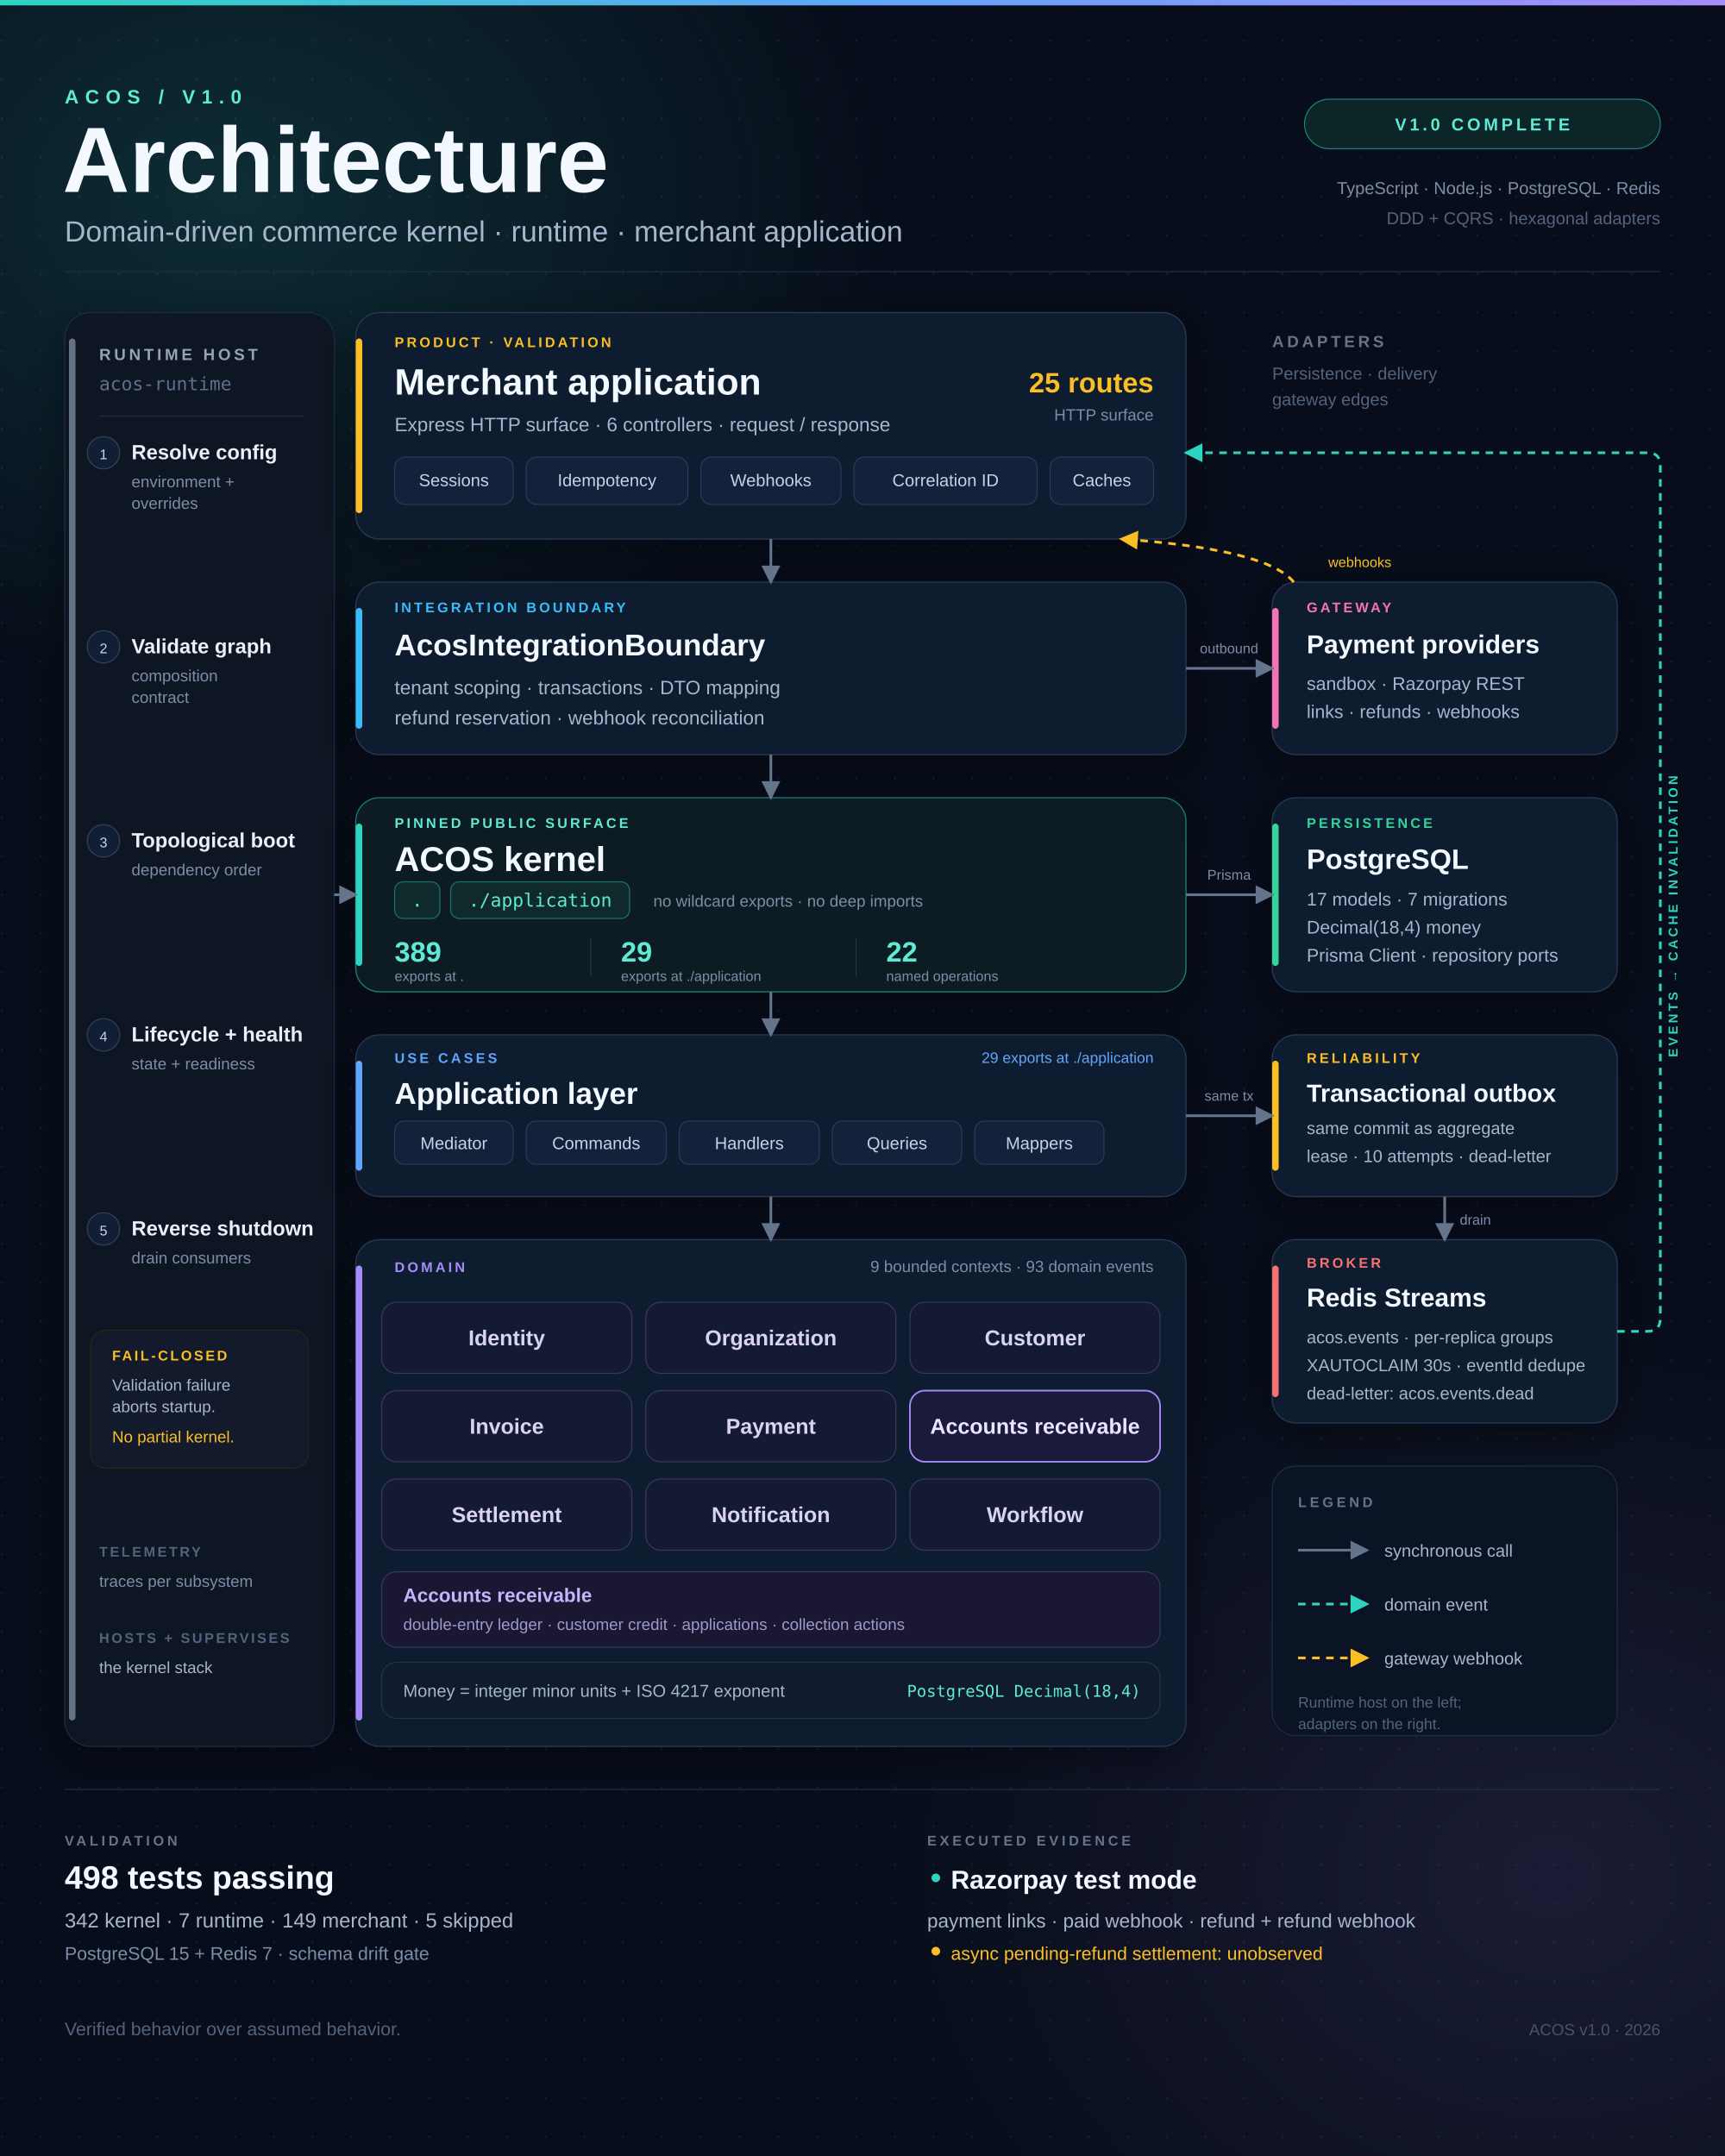
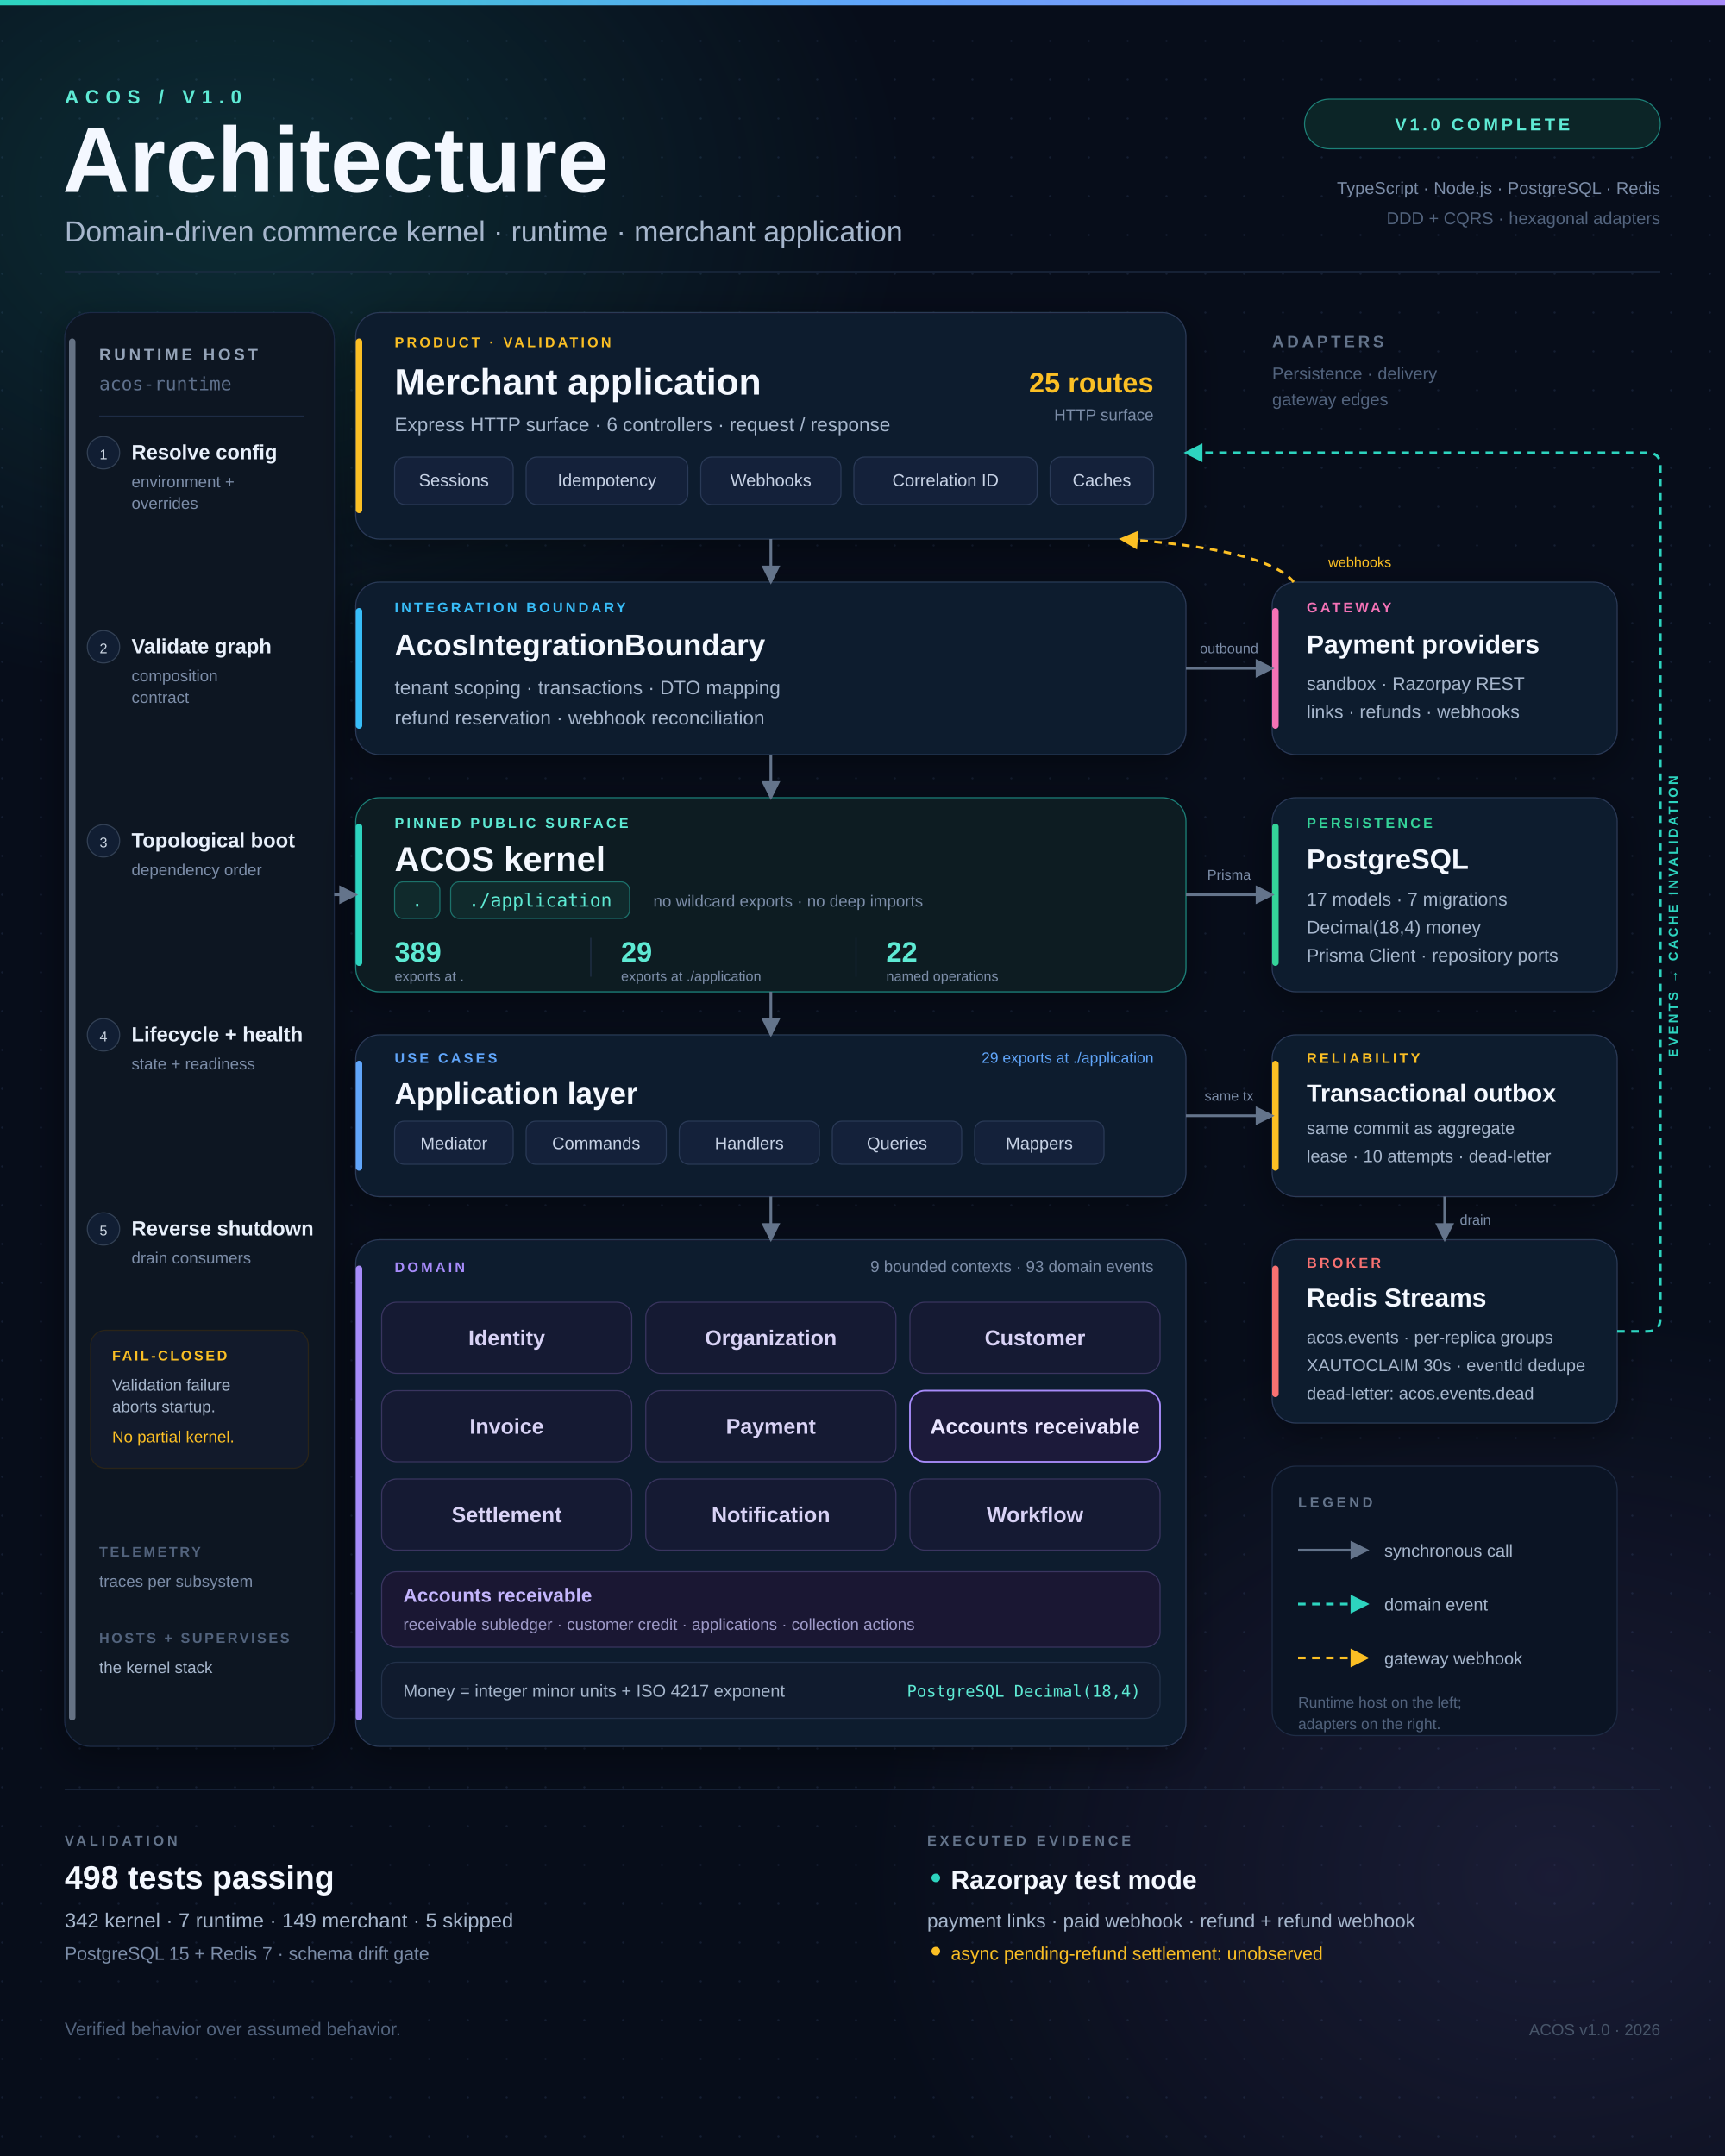
<svg xmlns="http://www.w3.org/2000/svg" width="1600" height="2000" viewBox="0 0 1600 2000">
  <defs>
    <linearGradient id="topLine" x1="0" y1="0" x2="1600" y2="0" gradientUnits="userSpaceOnUse">
      <stop offset="0" stop-color="#2DD4BF" />
      <stop offset="0.5" stop-color="#60A5FA" />
      <stop offset="1" stop-color="#A78BFA" />
    </linearGradient>
    <radialGradient id="glowTeal" cx="0.5" cy="0.5" r="0.5">
      <stop offset="0" stop-color="#2DD4BF" stop-opacity="0.16" />
      <stop offset="1" stop-color="#2DD4BF" stop-opacity="0" />
    </radialGradient>
    <radialGradient id="glowViolet" cx="0.5" cy="0.5" r="0.5">
      <stop offset="0" stop-color="#A78BFA" stop-opacity="0.12" />
      <stop offset="1" stop-color="#A78BFA" stop-opacity="0" />
    </radialGradient>
    <pattern id="dots" width="36" height="36" patternUnits="userSpaceOnUse">
      <circle cx="2" cy="2" r="1" fill="#22314A" opacity="0.5" />
    </pattern>
    <filter id="shadow" x="-30%" y="-30%" width="160%" height="160%">
      <feDropShadow dx="0" dy="10" stdDeviation="18" flood-color="#000000" flood-opacity="0.38" />
    </filter>
    <marker id="arrowGray" viewBox="0 0 8 8" refX="7" refY="4" markerWidth="7" markerHeight="7" orient="auto">
      <path d="M0,0 L8,4 L0,8 z" fill="#64748B" />
    </marker>
    <marker id="arrowTeal" viewBox="0 0 8 8" refX="7" refY="4" markerWidth="7" markerHeight="7" orient="auto">
      <path d="M0,0 L8,4 L0,8 z" fill="#2DD4BF" />
    </marker>
    <marker id="arrowAmber" viewBox="0 0 8 8" refX="7" refY="4" markerWidth="7" markerHeight="7" orient="auto">
      <path d="M0,0 L8,4 L0,8 z" fill="#FBBF24" />
    </marker>
  </defs>
  <rect width="1600" height="2000" fill="#070D1A" />
  <rect width="1600" height="2000" fill="url(#dots)" />
  <ellipse cx="220" cy="180" rx="620" ry="470" fill="url(#glowTeal)" />
  <ellipse cx="1440" cy="1740" rx="640" ry="520" fill="url(#glowViolet)" />
  <rect x="0" y="0" width="1600" height="5" fill="url(#topLine)" />
  <g font-family="Segoe UI, Arial, sans-serif">
    <text x="60" y="96" font-size="18" font-weight="600" letter-spacing="6" fill="#5EEAD4">ACOS / V1.0</text>
    <text x="58" y="178" font-size="86" font-weight="700" fill="#F4F8FF">Architecture</text>
    <text x="60" y="224" font-size="27" fill="#A6B6CC">Domain-driven commerce kernel · runtime · merchant application</text>
    <rect x="1210" y="92" width="330" height="46" rx="23" fill="#0C2527" stroke="#2DD4BF" stroke-opacity="0.55" />
    <text x="1375" y="121" text-anchor="middle" font-size="16" font-weight="700" letter-spacing="3" fill="#5EEAD4">V1.0 COMPLETE</text>
    <text x="1540" y="180" text-anchor="end" font-size="16" fill="#7C8DA8">TypeScript · Node.js · PostgreSQL · Redis</text>
    <text x="1540" y="208" text-anchor="end" font-size="16" fill="#52637D">DDD + CQRS · hexagonal adapters</text>
    <line x1="60" y1="252" x2="1540" y2="252" stroke="#1E2C45" stroke-width="1" />
    <rect x="60" y="290" width="250" height="1330" rx="24" fill="#0B1424" stroke="#1E2C45" filter="url(#shadow)" />
    <rect x="64" y="314" width="6" height="1282" rx="3" fill="#94A3B8" opacity="0.65" />
    <text x="92" y="334" font-size="15" font-weight="700" letter-spacing="3" fill="#94A3B8">RUNTIME HOST</text>
    <text x="92" y="362" font-size="17" fill="#5E708C" font-family="Consolas, Cascadia Mono, monospace">acos-runtime</text>
    <line x1="92" y1="386" x2="282" y2="386" stroke="#1E2C45" stroke-width="1" />
    <g>
      <circle cx="96" cy="420" r="15" fill="#111E33" stroke="#334155" />
      <text x="96" y="426" text-anchor="middle" font-size="13" fill="#CBD5E1">1</text>
      <text x="122" y="426" font-size="19" font-weight="600" fill="#E8F0FB">Resolve config</text>
      <text x="122" y="452" font-size="15" fill="#7C8DA8">environment +</text>
      <text x="122" y="472" font-size="15" fill="#7C8DA8">overrides</text>
    </g>
    <g>
      <circle cx="96" cy="600" r="15" fill="#111E33" stroke="#334155" />
      <text x="96" y="606" text-anchor="middle" font-size="13" fill="#CBD5E1">2</text>
      <text x="122" y="606" font-size="19" font-weight="600" fill="#E8F0FB">Validate graph</text>
      <text x="122" y="632" font-size="15" fill="#7C8DA8">composition</text>
      <text x="122" y="652" font-size="15" fill="#7C8DA8">contract</text>
    </g>
    <g>
      <circle cx="96" cy="780" r="15" fill="#111E33" stroke="#334155" />
      <text x="96" y="786" text-anchor="middle" font-size="13" fill="#CBD5E1">3</text>
      <text x="122" y="786" font-size="19" font-weight="600" fill="#E8F0FB">Topological boot</text>
      <text x="122" y="812" font-size="15" fill="#7C8DA8">dependency order</text>
    </g>
    <g>
      <circle cx="96" cy="960" r="15" fill="#111E33" stroke="#334155" />
      <text x="96" y="966" text-anchor="middle" font-size="13" fill="#CBD5E1">4</text>
      <text x="122" y="966" font-size="19" font-weight="600" fill="#E8F0FB">Lifecycle + health</text>
      <text x="122" y="992" font-size="15" fill="#7C8DA8">state + readiness</text>
    </g>
    <g>
      <circle cx="96" cy="1140" r="15" fill="#111E33" stroke="#334155" />
      <text x="96" y="1146" text-anchor="middle" font-size="13" fill="#CBD5E1">5</text>
      <text x="122" y="1146" font-size="19" font-weight="600" fill="#E8F0FB">Reverse shutdown</text>
      <text x="122" y="1172" font-size="15" fill="#7C8DA8">drain consumers</text>
    </g>
    <rect x="84" y="1234" width="202" height="128" rx="14" fill="#121A2B" stroke="#2A2418" />
    <text x="104" y="1262" font-size="13" font-weight="700" letter-spacing="2" fill="#FBBF24">FAIL-CLOSED</text>
    <text x="104" y="1290" font-size="15" fill="#A6B6CC">Validation failure</text>
    <text x="104" y="1310" font-size="15" fill="#A6B6CC">aborts startup.</text>
    <text x="104" y="1338" font-size="15" fill="#FBBF24">No partial kernel.</text>
    <text x="92" y="1444" font-size="13" font-weight="700" letter-spacing="2" fill="#52637D">TELEMETRY</text>
    <text x="92" y="1472" font-size="15" fill="#7C8DA8">traces per subsystem</text>
    <text x="92" y="1524" font-size="13" font-weight="700" letter-spacing="2" fill="#52637D">HOSTS + SUPERVISES</text>
    <text x="92" y="1552" font-size="15" fill="#A6B6CC">the kernel stack</text>
    <rect x="330" y="290" width="770" height="210" rx="22" fill="#0F1A2D" stroke="#2A3A57" filter="url(#shadow)" />
    <rect x="330" y="314" width="6" height="162" rx="3" fill="#FBBF24" />
    <text x="366" y="322" font-size="13" font-weight="700" letter-spacing="2.5" fill="#FBBF24">PRODUCT · VALIDATION</text>
    <text x="366" y="366" font-size="34" font-weight="700" fill="#F4F8FF">Merchant application</text>
    <text x="366" y="400" font-size="18" fill="#A6B6CC">Express HTTP surface · 6 controllers · request / response</text>
    <text x="1070" y="364" text-anchor="end" font-size="26" font-weight="700" fill="#FBBF24">25 routes</text>
    <text x="1070" y="390" text-anchor="end" font-size="15" fill="#7C8DA8">HTTP surface</text>
    <rect x="366" y="424" width="110" height="44" rx="10" fill="#14213A" stroke="#2A3A57" />
    <text x="421" y="451" text-anchor="middle" font-size="16" fill="#C7D2E5">Sessions</text>
    <rect x="488" y="424" width="150" height="44" rx="10" fill="#14213A" stroke="#2A3A57" />
    <text x="563" y="451" text-anchor="middle" font-size="16" fill="#C7D2E5">Idempotency</text>
    <rect x="650" y="424" width="130" height="44" rx="10" fill="#14213A" stroke="#2A3A57" />
    <text x="715" y="451" text-anchor="middle" font-size="16" fill="#C7D2E5">Webhooks</text>
    <rect x="792" y="424" width="170" height="44" rx="10" fill="#14213A" stroke="#2A3A57" />
    <text x="877" y="451" text-anchor="middle" font-size="16" fill="#C7D2E5">Correlation ID</text>
    <rect x="974" y="424" width="96" height="44" rx="10" fill="#14213A" stroke="#2A3A57" />
    <text x="1022" y="451" text-anchor="middle" font-size="16" fill="#C7D2E5">Caches</text>
    <rect x="330" y="540" width="770" height="160" rx="22" fill="#0F1A2D" stroke="#2A3A57" filter="url(#shadow)" />
    <rect x="330" y="564" width="6" height="112" rx="3" fill="#38BDF8" />
    <text x="366" y="568" font-size="13" font-weight="700" letter-spacing="2.5" fill="#38BDF8">INTEGRATION BOUNDARY</text>
    <text x="366" y="608" font-size="28" font-weight="700" fill="#F4F8FF">AcosIntegrationBoundary</text>
    <text x="366" y="644" font-size="18" fill="#A6B6CC">tenant scoping · transactions · DTO mapping</text>
    <text x="366" y="672" font-size="18" fill="#A6B6CC">refund reservation · webhook reconciliation</text>
    <rect x="330" y="740" width="770" height="180" rx="22" fill="#0C1B22" stroke="#2DD4BF" stroke-opacity="0.55" filter="url(#shadow)" />
    <rect x="330" y="764" width="6" height="132" rx="3" fill="#2DD4BF" />
    <text x="366" y="768" font-size="13" font-weight="700" letter-spacing="2.5" fill="#5EEAD4">PINNED PUBLIC SURFACE</text>
    <text x="366" y="808" font-size="32" font-weight="700" fill="#F4F8FF">ACOS kernel</text>
    <rect x="366" y="818" width="42" height="34" rx="8" fill="#102A2C" stroke="#2DD4BF" stroke-opacity="0.45" />
    <text x="387" y="841" text-anchor="middle" font-size="17" fill="#5EEAD4" font-family="Consolas, Cascadia Mono, monospace">.</text>
    <rect x="418" y="818" width="166" height="34" rx="8" fill="#102A2C" stroke="#2DD4BF" stroke-opacity="0.45" />
    <text x="501" y="841" text-anchor="middle" font-size="17" fill="#5EEAD4" font-family="Consolas, Cascadia Mono, monospace">./application</text>
    <text x="606" y="841" font-size="15" fill="#7C8DA8">no wildcard exports · no deep imports</text>
    <text x="366" y="892" font-size="26" font-weight="700" fill="#5EEAD4">389</text>
    <text x="366" y="910" font-size="13" fill="#7C8DA8">exports at .</text>
    <line x1="548" y1="870" x2="548" y2="906" stroke="#22314A" />
    <text x="576" y="892" font-size="26" font-weight="700" fill="#5EEAD4">29</text>
    <text x="576" y="910" font-size="13" fill="#7C8DA8">exports at ./application</text>
    <line x1="794" y1="870" x2="794" y2="906" stroke="#22314A" />
    <text x="822" y="892" font-size="26" font-weight="700" fill="#5EEAD4">22</text>
    <text x="822" y="910" font-size="13" fill="#7C8DA8">named operations</text>
    <rect x="330" y="960" width="770" height="150" rx="22" fill="#0F1A2D" stroke="#2A3A57" filter="url(#shadow)" />
    <rect x="330" y="984" width="6" height="102" rx="3" fill="#60A5FA" />
    <text x="366" y="986" font-size="13" font-weight="700" letter-spacing="2.5" fill="#60A5FA">USE CASES</text>
    <text x="1070" y="986" text-anchor="end" font-size="14" fill="#60A5FA">29 exports at ./application</text>
    <text x="366" y="1024" font-size="28" font-weight="700" fill="#F4F8FF">Application layer</text>
    <rect x="366" y="1040" width="110" height="40" rx="9" fill="#14213A" stroke="#2A3A57" />
    <text x="421" y="1066" text-anchor="middle" font-size="16" fill="#C7D2E5">Mediator</text>
    <rect x="488" y="1040" width="130" height="40" rx="9" fill="#14213A" stroke="#2A3A57" />
    <text x="553" y="1066" text-anchor="middle" font-size="16" fill="#C7D2E5">Commands</text>
    <rect x="630" y="1040" width="130" height="40" rx="9" fill="#14213A" stroke="#2A3A57" />
    <text x="695" y="1066" text-anchor="middle" font-size="16" fill="#C7D2E5">Handlers</text>
    <rect x="772" y="1040" width="120" height="40" rx="9" fill="#14213A" stroke="#2A3A57" />
    <text x="832" y="1066" text-anchor="middle" font-size="16" fill="#C7D2E5">Queries</text>
    <rect x="904" y="1040" width="120" height="40" rx="9" fill="#14213A" stroke="#2A3A57" />
    <text x="964" y="1066" text-anchor="middle" font-size="16" fill="#C7D2E5">Mappers</text>
    <rect x="330" y="1150" width="770" height="470" rx="22" fill="#0F1A2D" stroke="#2A3A57" filter="url(#shadow)" />
    <rect x="330" y="1174" width="6" height="422" rx="3" fill="#A78BFA" />
    <text x="366" y="1180" font-size="13" font-weight="700" letter-spacing="2.5" fill="#A78BFA">DOMAIN</text>
    <text x="1070" y="1180" text-anchor="end" font-size="15" fill="#7C8DA8">9 bounded contexts · 93 domain events</text>
    <rect x="354" y="1208" width="232" height="66" rx="14" fill="#151A33" stroke="#3A3560" />
    <text x="470" y="1248" text-anchor="middle" font-size="20" font-weight="600" fill="#D8D2F5">Identity</text>
    <rect x="599" y="1208" width="232" height="66" rx="14" fill="#151A33" stroke="#3A3560" />
    <text x="715" y="1248" text-anchor="middle" font-size="20" font-weight="600" fill="#D8D2F5">Organization</text>
    <rect x="844" y="1208" width="232" height="66" rx="14" fill="#151A33" stroke="#3A3560" />
    <text x="960" y="1248" text-anchor="middle" font-size="20" font-weight="600" fill="#D8D2F5">Customer</text>
    <rect x="354" y="1290" width="232" height="66" rx="14" fill="#151A33" stroke="#3A3560" />
    <text x="470" y="1330" text-anchor="middle" font-size="20" font-weight="600" fill="#D8D2F5">Invoice</text>
    <rect x="599" y="1290" width="232" height="66" rx="14" fill="#151A33" stroke="#3A3560" />
    <text x="715" y="1330" text-anchor="middle" font-size="20" font-weight="600" fill="#D8D2F5">Payment</text>
    <rect x="844" y="1290" width="232" height="66" rx="14" fill="#1C1A3A" stroke="#A78BFA" stroke-width="1.5" />
    <text x="960" y="1330" text-anchor="middle" font-size="20" font-weight="600" fill="#E9E4FF">Accounts receivable</text>
    <rect x="354" y="1372" width="232" height="66" rx="14" fill="#151A33" stroke="#3A3560" />
    <text x="470" y="1412" text-anchor="middle" font-size="20" font-weight="600" fill="#D8D2F5">Settlement</text>
    <rect x="599" y="1372" width="232" height="66" rx="14" fill="#151A33" stroke="#3A3560" />
    <text x="715" y="1412" text-anchor="middle" font-size="20" font-weight="600" fill="#D8D2F5">Notification</text>
    <rect x="844" y="1372" width="232" height="66" rx="14" fill="#151A33" stroke="#3A3560" />
    <text x="960" y="1412" text-anchor="middle" font-size="20" font-weight="600" fill="#D8D2F5">Workflow</text>
    <rect x="354" y="1458" width="722" height="70" rx="14" fill="#1A1733" stroke="#3A3560" />
    <text x="374" y="1486" font-size="18" font-weight="700" fill="#C4B5FD">Accounts receivable</text>
-     <text x="374" y="1512" font-size="15" fill="#9E9AC8">double-entry ledger · customer credit · applications · collection actions</text>
+     <text x="374" y="1512" font-size="15" fill="#9E9AC8">receivable subledger · customer credit · applications · collection actions</text>
    <rect x="354" y="1542" width="722" height="52" rx="14" fill="#101B2E" stroke="#22314A" />
    <text x="374" y="1574" font-size="16" fill="#A6B6CC">Money = integer minor units + ISO 4217 exponent</text>
    <text x="1058" y="1574" text-anchor="end" font-size="15" fill="#5EEAD4" font-family="Consolas, Cascadia Mono, monospace">PostgreSQL Decimal(18,4)</text>
    <text x="1180" y="322" font-size="15" font-weight="700" letter-spacing="3" fill="#64748B">ADAPTERS</text>
    <text x="1180" y="352" font-size="16" fill="#52637D">Persistence · delivery</text>
    <text x="1180" y="376" font-size="16" fill="#52637D">gateway edges</text>
    <rect x="1180" y="540" width="320" height="160" rx="22" fill="#0F1A2D" stroke="#2A3A57" filter="url(#shadow)" />
    <rect x="1180" y="564" width="6" height="112" rx="3" fill="#F472B6" />
    <text x="1212" y="568" font-size="13" font-weight="700" letter-spacing="2.5" fill="#F472B6">GATEWAY</text>
    <text x="1212" y="606" font-size="24" font-weight="700" fill="#F4F8FF">Payment providers</text>
    <text x="1212" y="640" font-size="17" fill="#A6B6CC">sandbox · Razorpay REST</text>
    <text x="1212" y="666" font-size="17" fill="#A6B6CC">links · refunds · webhooks</text>
    <rect x="1180" y="740" width="320" height="180" rx="22" fill="#0F1A2D" stroke="#2A3A57" filter="url(#shadow)" />
    <rect x="1180" y="764" width="6" height="132" rx="3" fill="#34D399" />
    <text x="1212" y="768" font-size="13" font-weight="700" letter-spacing="2.5" fill="#34D399">PERSISTENCE</text>
    <text x="1212" y="806" font-size="26" font-weight="700" fill="#F4F8FF">PostgreSQL</text>
    <text x="1212" y="840" font-size="17" fill="#A6B6CC">17 models · 7 migrations</text>
    <text x="1212" y="866" font-size="17" fill="#A6B6CC">Decimal(18,4) money</text>
    <text x="1212" y="892" font-size="17" fill="#A6B6CC">Prisma Client · repository ports</text>
    <rect x="1180" y="960" width="320" height="150" rx="22" fill="#0F1A2D" stroke="#2A3A57" filter="url(#shadow)" />
    <rect x="1180" y="984" width="6" height="102" rx="3" fill="#FBBF24" />
    <text x="1212" y="986" font-size="13" font-weight="700" letter-spacing="2.5" fill="#FBBF24">RELIABILITY</text>
    <text x="1212" y="1022" font-size="23" font-weight="700" fill="#F4F8FF">Transactional outbox</text>
    <text x="1212" y="1052" font-size="16" fill="#A6B6CC">same commit as aggregate</text>
    <text x="1212" y="1078" font-size="16" fill="#A6B6CC">lease · 10 attempts · dead-letter</text>
    <rect x="1180" y="1150" width="320" height="170" rx="22" fill="#0F1A2D" stroke="#2A3A57" filter="url(#shadow)" />
    <rect x="1180" y="1174" width="6" height="122" rx="3" fill="#F87171" />
    <text x="1212" y="1176" font-size="13" font-weight="700" letter-spacing="2.5" fill="#F87171">BROKER</text>
    <text x="1212" y="1212" font-size="24" font-weight="700" fill="#F4F8FF">Redis Streams</text>
    <text x="1212" y="1246" font-size="16" fill="#A6B6CC">acos.events · per-replica groups</text>
    <text x="1212" y="1272" font-size="16" fill="#A6B6CC">XAUTOCLAIM 30s · eventId dedupe</text>
    <text x="1212" y="1298" font-size="16" fill="#A6B6CC">dead-letter: acos.events.dead</text>
    <rect x="1180" y="1360" width="320" height="250" rx="22" fill="#0B1424" stroke="#1E2C45" />
    <text x="1204" y="1398" font-size="13" font-weight="700" letter-spacing="3" fill="#64748B">LEGEND</text>
    <line x1="1204" y1="1438" x2="1268" y2="1438" stroke="#64748B" stroke-width="2.5" marker-end="url(#arrowGray)" />
    <text x="1284" y="1444" font-size="16" fill="#A6B6CC">synchronous call</text>
    <line x1="1204" y1="1488" x2="1268" y2="1488" stroke="#2DD4BF" stroke-width="2.5" stroke-dasharray="7 6" marker-end="url(#arrowTeal)" />
    <text x="1284" y="1494" font-size="16" fill="#A6B6CC">domain event</text>
    <line x1="1204" y1="1538" x2="1268" y2="1538" stroke="#FBBF24" stroke-width="2.5" stroke-dasharray="7 6" marker-end="url(#arrowAmber)" />
    <text x="1284" y="1544" font-size="16" fill="#A6B6CC">gateway webhook</text>
    <text x="1204" y="1584" font-size="14" fill="#52637D">Runtime host on the left;</text>
    <text x="1204" y="1604" font-size="14" fill="#52637D">adapters on the right.</text>
    <line x1="715" y1="500" x2="715" y2="540" stroke="#64748B" stroke-width="2.5" marker-end="url(#arrowGray)" />
    <line x1="715" y1="700" x2="715" y2="740" stroke="#64748B" stroke-width="2.5" marker-end="url(#arrowGray)" />
    <line x1="715" y1="920" x2="715" y2="960" stroke="#64748B" stroke-width="2.5" marker-end="url(#arrowGray)" />
    <line x1="715" y1="1110" x2="715" y2="1150" stroke="#64748B" stroke-width="2.5" marker-end="url(#arrowGray)" />
    <line x1="1100" y1="620" x2="1180" y2="620" stroke="#64748B" stroke-width="2.5" marker-end="url(#arrowGray)" />
    <text x="1140" y="606" text-anchor="middle" font-size="13" fill="#7C8DA8">outbound</text>
    <path d="M 1200 540 C 1182 518 1124 506 1040 500" fill="none" stroke="#FBBF24" stroke-width="2.5" stroke-dasharray="7 6" marker-end="url(#arrowAmber)" />
    <text x="1232" y="526" font-size="13" fill="#FBBF24">webhooks</text>
    <line x1="1100" y1="830" x2="1180" y2="830" stroke="#64748B" stroke-width="2.5" marker-end="url(#arrowGray)" />
    <text x="1140" y="816" text-anchor="middle" font-size="13" fill="#7C8DA8">Prisma</text>
    <line x1="1100" y1="1035" x2="1180" y2="1035" stroke="#64748B" stroke-width="2.5" marker-end="url(#arrowGray)" />
    <text x="1140" y="1021" text-anchor="middle" font-size="13" fill="#7C8DA8">same tx</text>
    <line x1="1340" y1="1110" x2="1340" y2="1150" stroke="#64748B" stroke-width="2.5" marker-end="url(#arrowGray)" />
    <text x="1354" y="1136" font-size="13" fill="#7C8DA8">drain</text>
    <path d="M 1500 1235 H 1528 Q 1540 1235 1540 1223 V 432 Q 1540 420 1528 420 H 1100" fill="none" stroke="#2DD4BF" stroke-width="2.5" stroke-dasharray="7 6" marker-end="url(#arrowTeal)" />
    <text transform="translate(1556 850) rotate(-90)" text-anchor="middle" font-size="12" font-weight="600" letter-spacing="2.5" fill="#2DD4BF">EVENTS → CACHE INVALIDATION</text>
    <line x1="310" y1="830" x2="330" y2="830" stroke="#64748B" stroke-width="2.5" marker-end="url(#arrowGray)" />
    <line x1="60" y1="1660" x2="1540" y2="1660" stroke="#1E2C45" stroke-width="1" />
    <text x="60" y="1712" font-size="13" font-weight="700" letter-spacing="3" fill="#64748B">VALIDATION</text>
    <text x="60" y="1752" font-size="30" font-weight="700" fill="#F4F8FF">498 tests passing</text>
    <text x="60" y="1788" font-size="19" fill="#A6B6CC">342 kernel · 7 runtime · 149 merchant · 5 skipped</text>
    <text x="60" y="1818" font-size="17" fill="#7C8DA8">PostgreSQL 15 + Redis 7 · schema drift gate</text>
    <text x="860" y="1712" font-size="13" font-weight="700" letter-spacing="3" fill="#64748B">EXECUTED EVIDENCE</text>
    <circle cx="868" cy="1742" r="4" fill="#2DD4BF" />
    <text x="882" y="1752" font-size="24" font-weight="700" fill="#F4F8FF">Razorpay test mode</text>
    <text x="860" y="1788" font-size="18" fill="#A6B6CC">payment links · paid webhook · refund + refund webhook</text>
    <circle cx="868" cy="1810" r="4" fill="#FBBF24" />
    <text x="882" y="1818" font-size="17" fill="#FBBF24">async pending-refund settlement: unobserved</text>
    <text x="60" y="1888" font-size="17" fill="#52637D">Verified behavior over assumed behavior.</text>
    <text x="1540" y="1888" text-anchor="end" font-size="15" fill="#475569">ACOS v1.0 · 2026</text>
  </g>
</svg>
